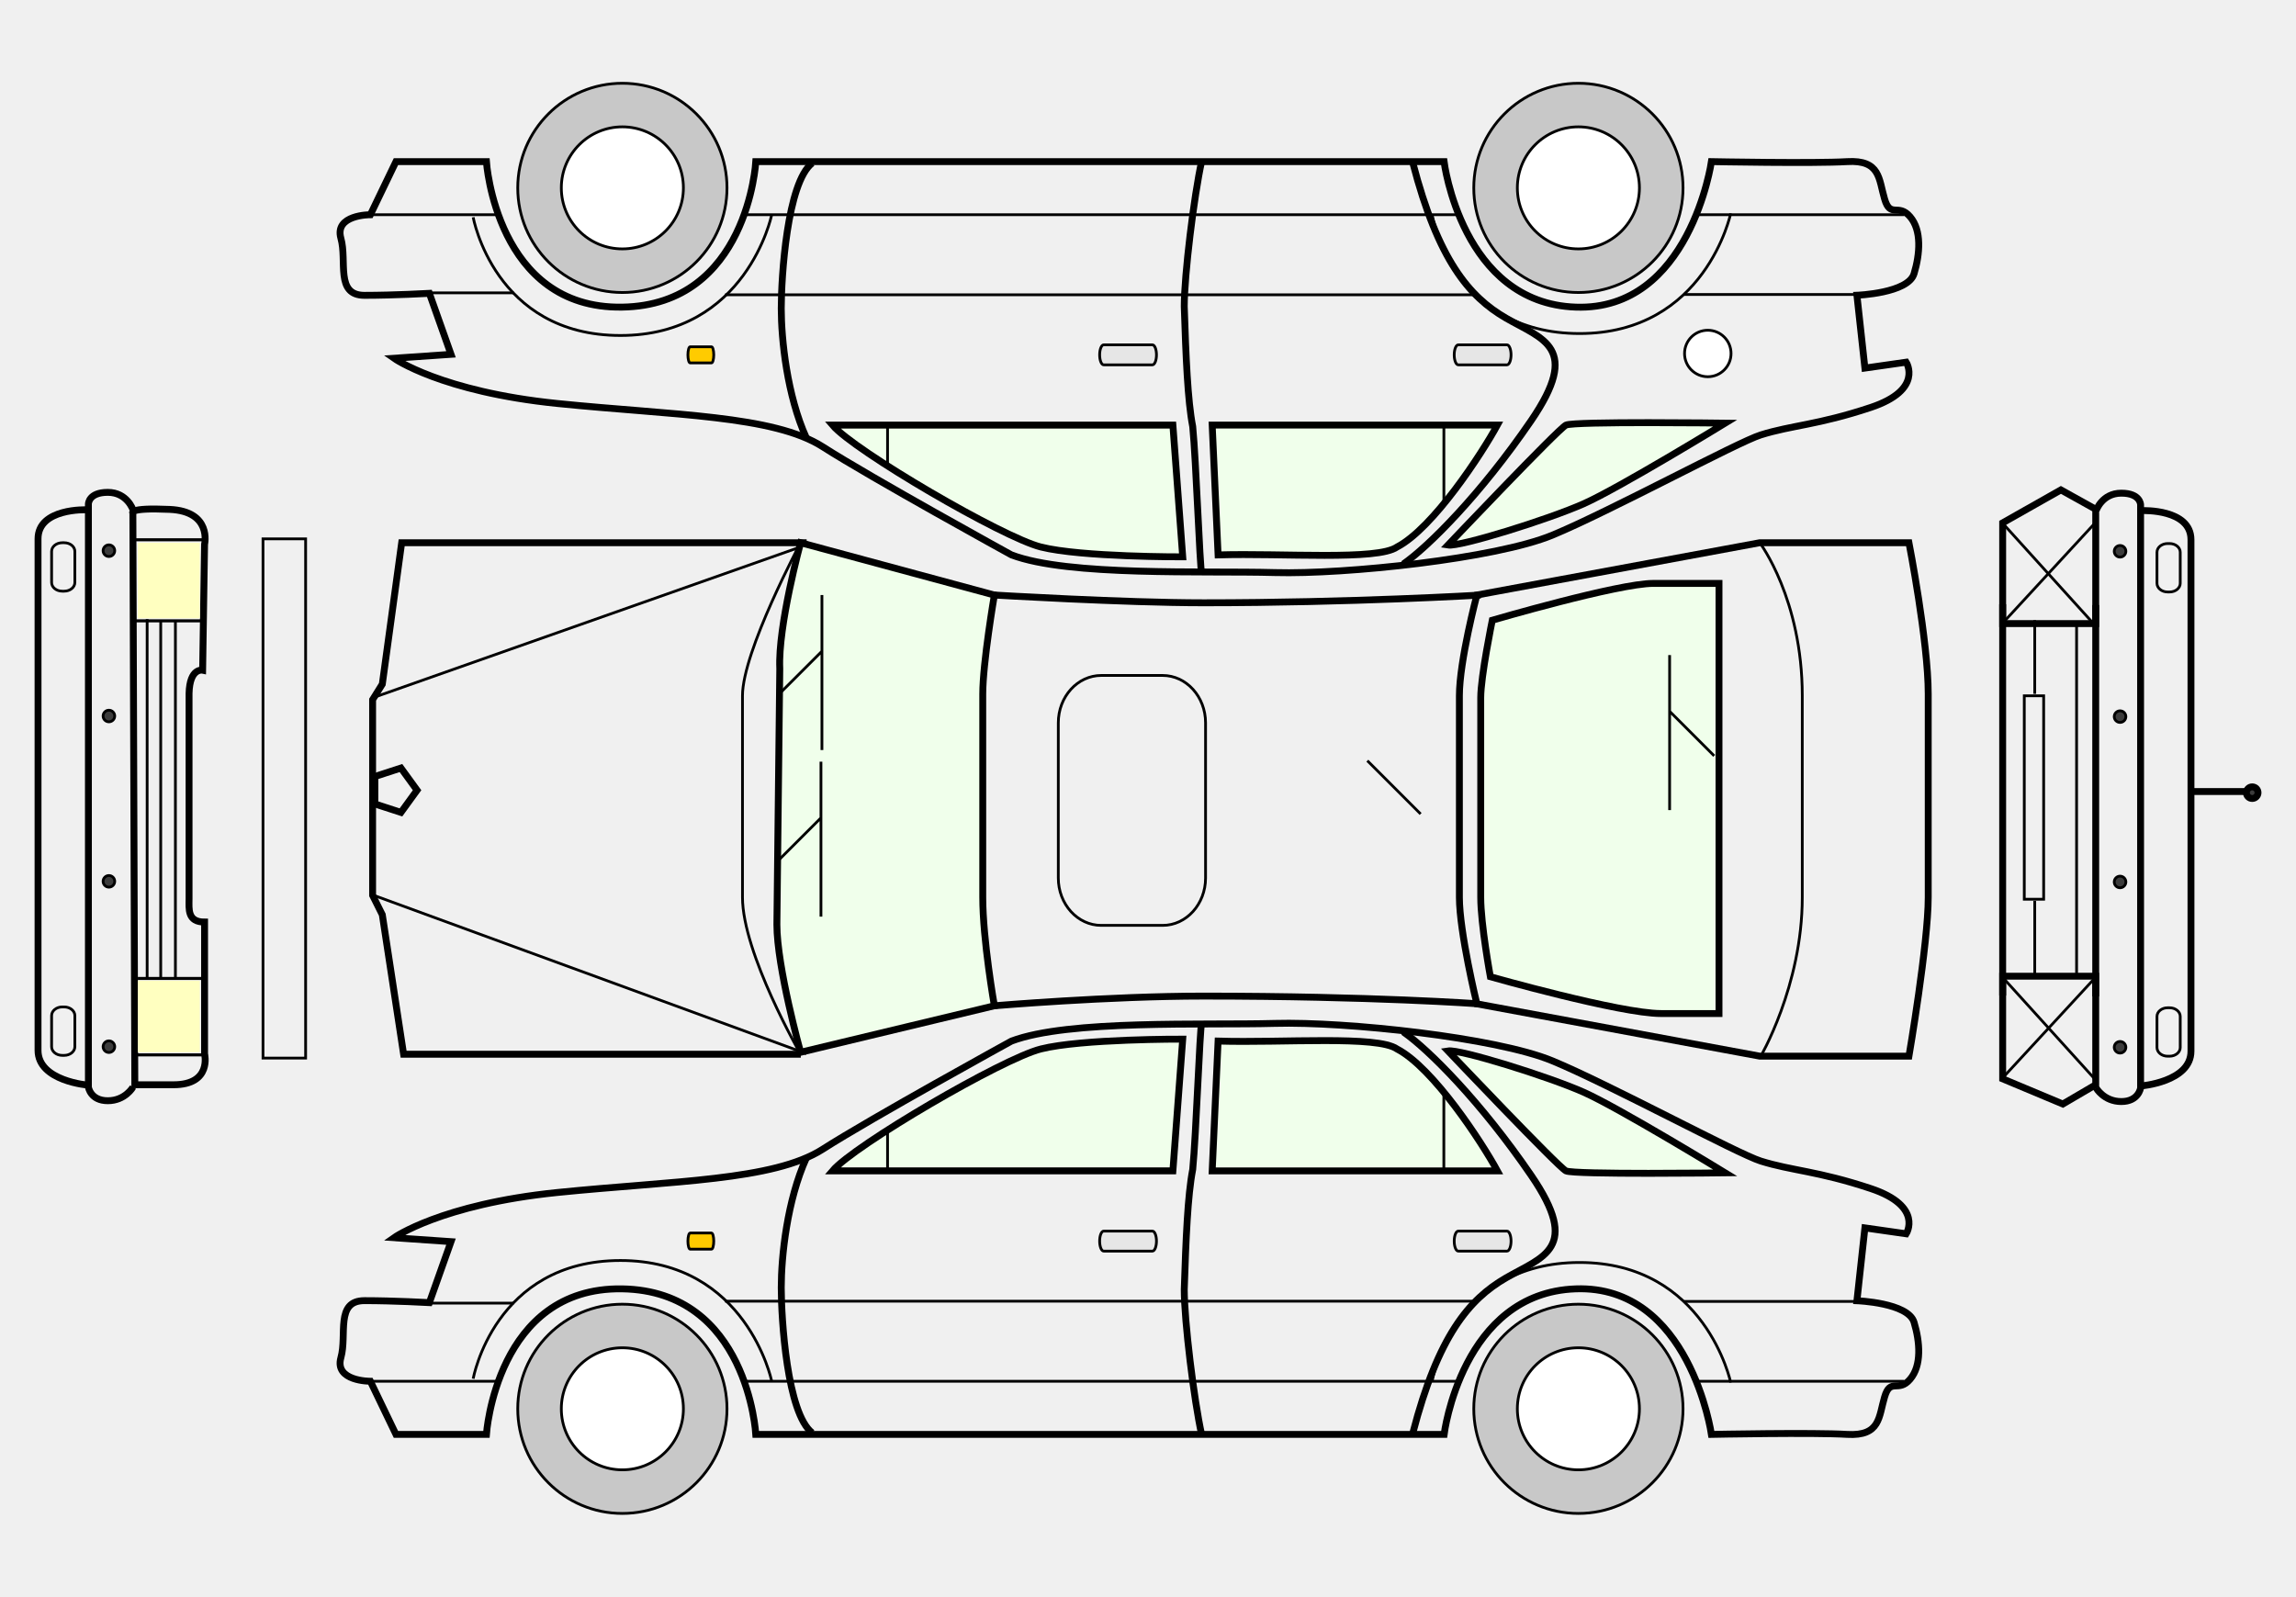
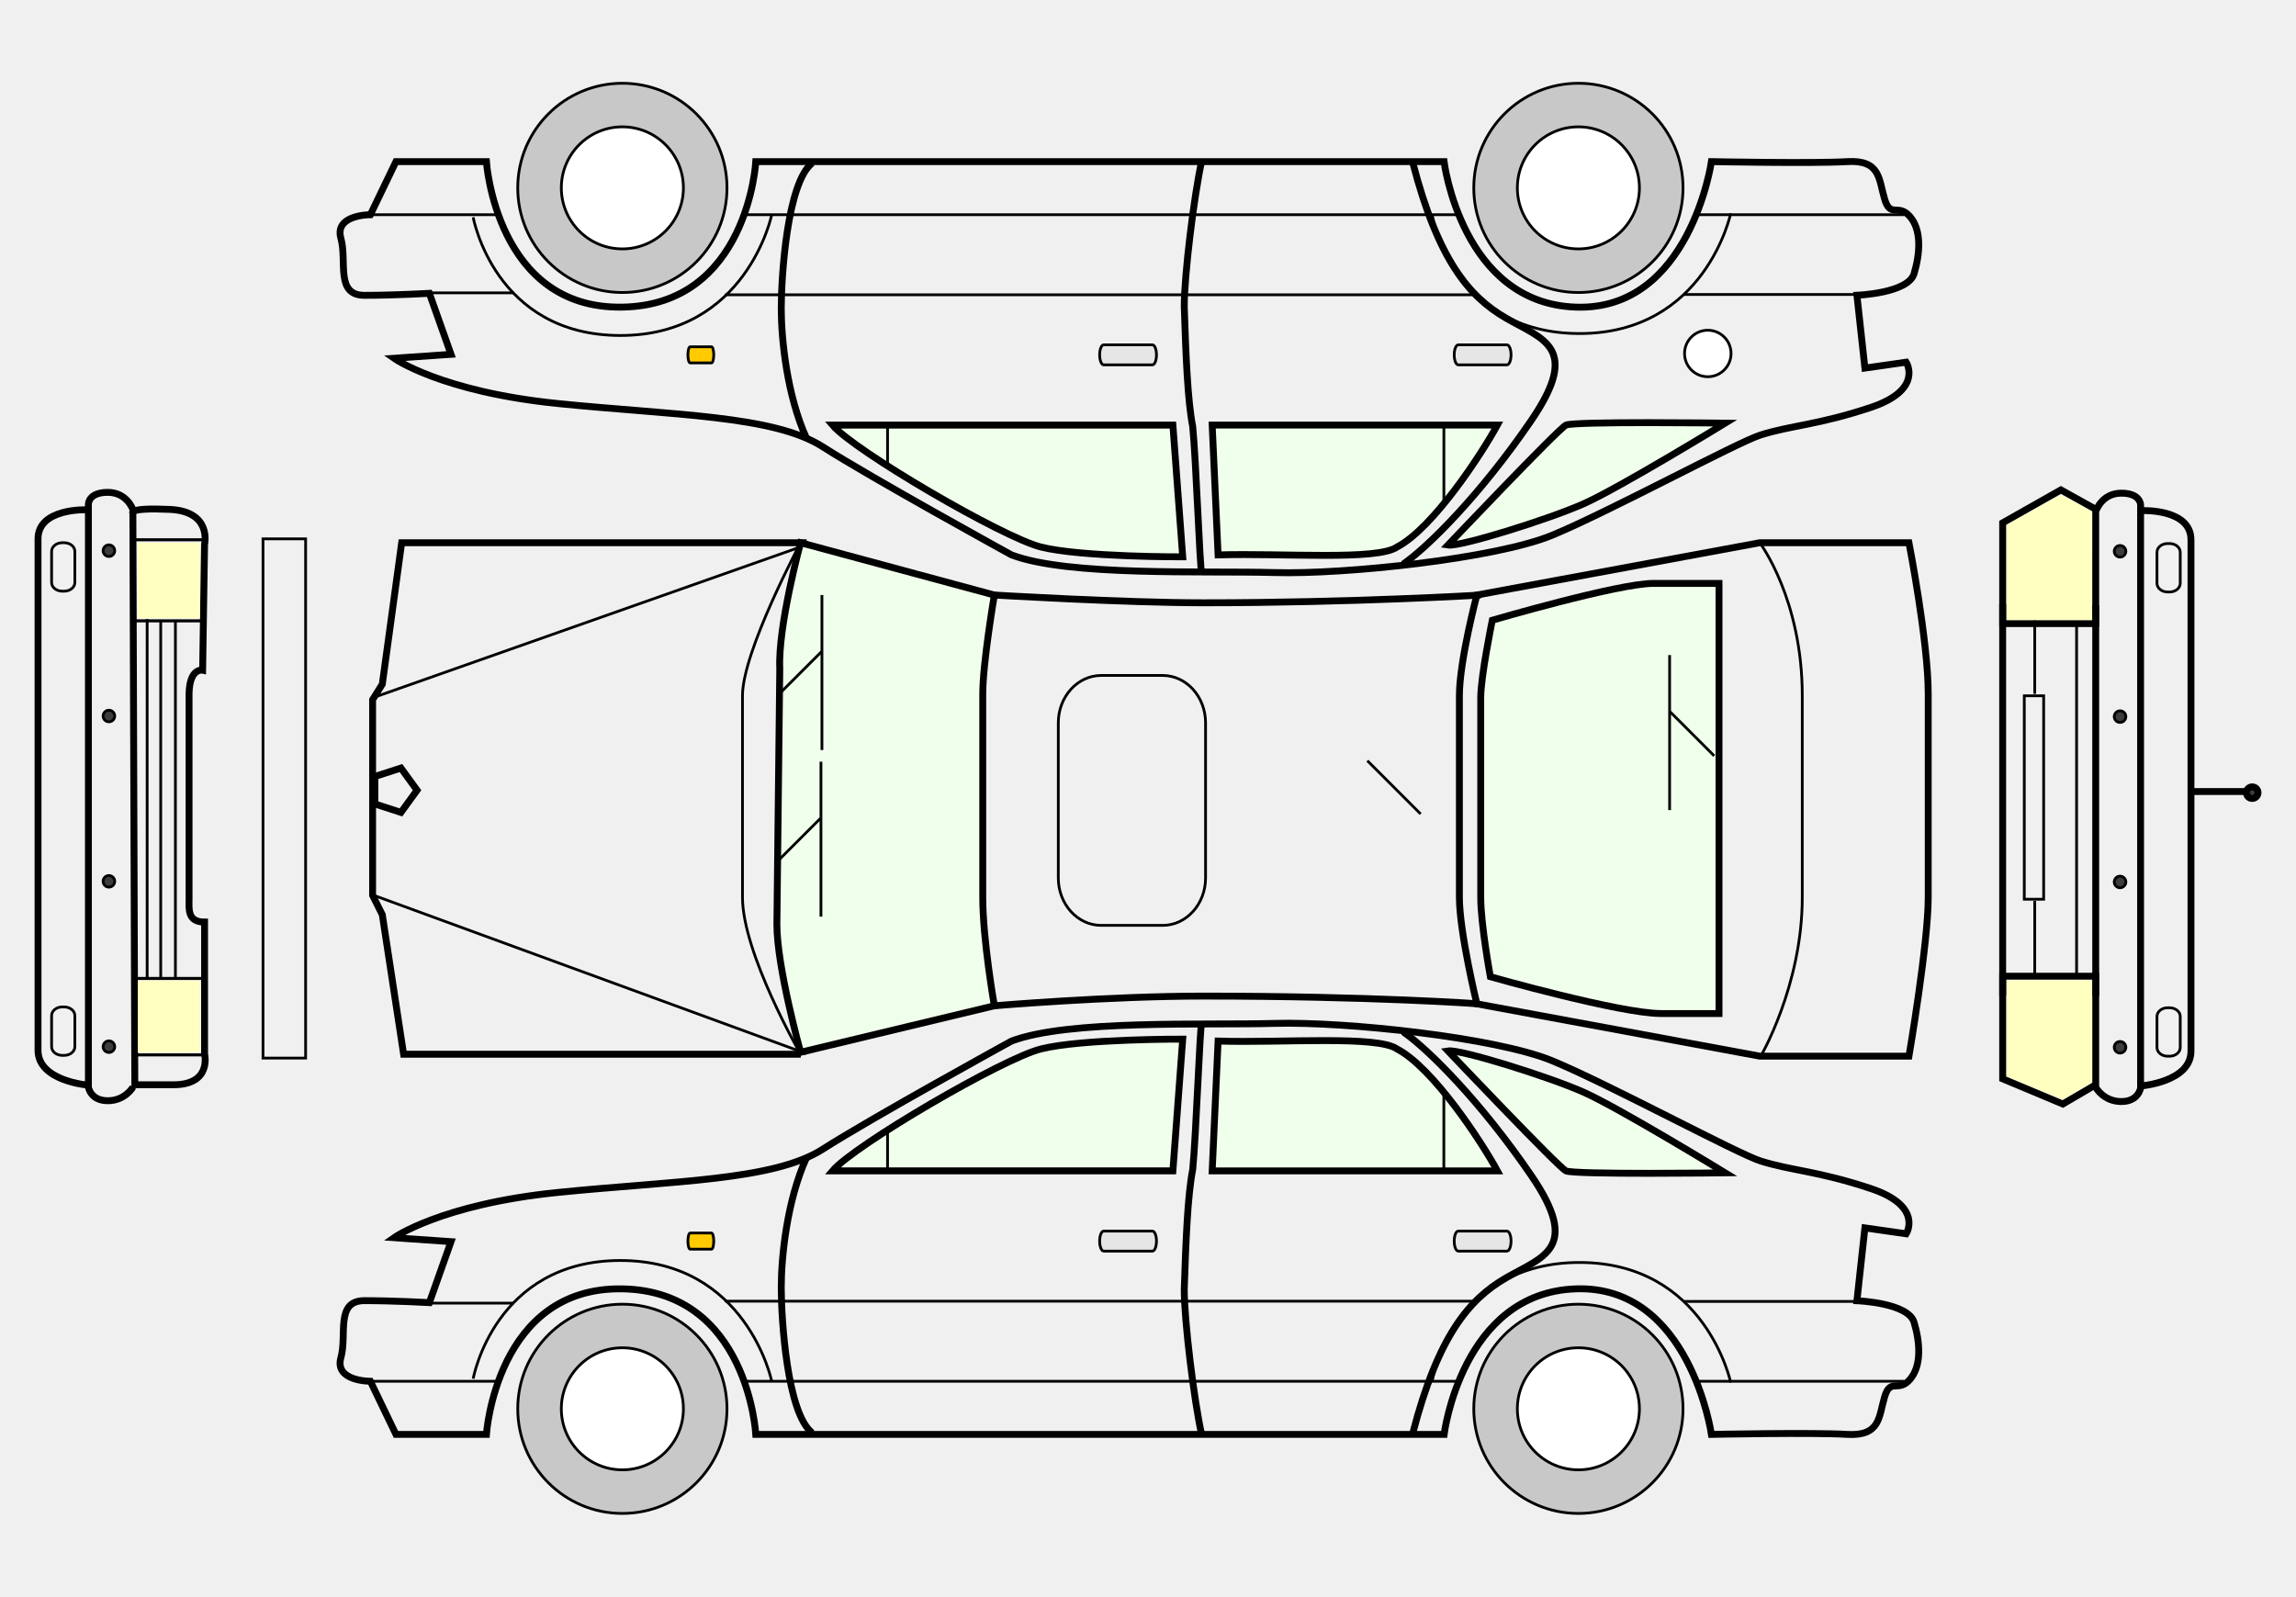
<svg xmlns="http://www.w3.org/2000/svg" id="svg2" viewBox="0 0 1668 1160" version="1.1">
  <g id="layer2" transform="translate(254 -254)">
    <g id="g4113" stroke="#000" transform="translate(-13.78 3.524)">
      <path id="path3070" d="m748.57 752.86c41.43-15.72 140-11.43 191.43-12.86s160.5 10.23 201.4 27.14c41 16.93 134.8 67.66 151.5 72.86 22.8 7.14 41.4 7.14 80 20 38.5 12.86 25.7 32.86 25.7 32.86l-30-4.29-5.8 52.92s37.2 1.37 41.5 15.65c4.3 14.29 5.7 31.43-2.9 41.43-8.5 10.03-14.3-1.43-18.5 12.83-4.3 14.3-2.9 28.6-27.2 27.2-24.3-1.5-98.6 0-98.6 0s-15.7-108.6-98.5-105.74c-82.9 2.85-95.7 105.74-95.7 105.74h-500.04s-5.72-104.31-97.15-105.74c-91.42-1.43-98.57 105.74-98.57 105.74h-65.71l-18.57-38.6c-0.52 0-26.25 0-21.43-17.14 4.65-16.56-4.29-41.43 17.14-41.43s47.14 1.43 47.14 1.43l15.72-44.29-41.43-2.86s34.29-24.28 118.57-32.85c84.29-8.57 157.14-8.57 192.86-31.43 35.71-22.86 137.14-78.57 137.14-78.57z" stroke-width="5" fill="none" transform="translate(-254 254)" />
      <path id="path3846" d="m282.86 1e3h92.85" stroke-width="2" fill="none" transform="translate(-254 254)" />
      <path id="path3850" d="m555.71 1e3h517.19" stroke-width="2" fill="none" transform="translate(-254 254)" />
      <path id="path3852" d="m1245.7 1e3h151.4" stroke-width="2" fill="none" transform="translate(-254 254)" />
      <path id="path3884" d="m618.57 847.14c15.72-18.57 123.38-81.52 151.43-88.57 29.5-7.41 103-7.14 103-7.14l-7.14 95.71z" stroke-width="5" fill="#f0ffeb" transform="translate(-254 254)" />
      <path id="path3888" d="m658.57 817.14v28.57" stroke-width="2" fill="none" transform="translate(-254 254)" />
      <path id="path3892" d="m898.7 752.84-4.29 94.32h207.19c-11.3-20.75-46.6-74.9-72.9-88.57-14.3-10-82.86-4.33-130-5.75z" stroke-width="5" fill="#f0ffeb" transform="translate(-254 254)" />
      <path id="path3896" d="m1065.7 760s80 84.29 85.7 87.14c5.7 2.86 115.7 1.43 115.7 1.43s-77.1-47.14-102.8-58.57-90-31.43-98.6-30z" stroke-width="5" fill="#f0ffeb" transform="translate(-254 254)" />
      <path id="path3900" d="m599.64 837.66c-14.08 30.97-18.3 71.79-18.3 94.31s4.22 91.53 22.52 105.53" stroke-width="5" fill="none" transform="translate(-254 254)" />
      <path id="path3900-6" d="m632.78 993.13c-1.4 5.63-4.04 81.87-6.51 106.97-3.67 18.7-4.98 51.2-6.15 87.3 0 22.5 7.03 80.2 12.66 105.5" stroke-width="5" fill="none" />
      <path id="path3920" d="m357.53 998.13s15.48-85.87 106.98-85.87c91.49 0 109.79 87.27 109.79 87.27" stroke-width="2" fill="none" transform="translate(-254 254)" />
      <path id="path3920-5" d="m800.29 1253.5s15.48-85.8 106.98-85.8c91.49 0 109.83 87.2 109.83 87.2" stroke-width="2" fill="none" />
      <path id="path3940" d="m323.75 943.23h63.34" stroke-width="2" fill="none" transform="translate(-254 254)" />
      <path id="path3942" d="m1033.2 746.17c18.3 12.67 56.3 50.67 92.9 104.16s8.4 59.12-18.3 74.6c-26.8 15.49-49.3 42.23-67.6 112.57" stroke-width="5" fill="none" transform="translate(-254 254)" />
      <path id="path3944" d="m1112.8 1196h-129.52" stroke-width="2" fill="none" />
      <path id="path3946" d="m540.52 941.82h544.78" stroke-width="2" fill="none" transform="translate(-254 254)" />
      <path id="path3948" d="m1062.7 791.21v54.9" stroke-width="2" fill="none" transform="translate(-254 254)" />
      <rect id="rect3950" rx="2.933" ry="7.379" height="14.541" width="41.286" y="1144.9" x="558.65" stroke-width="2" fill="#e6e6e6" />
      <rect id="rect3950-4" rx="2.933" ry="7.379" height="14.541" width="41.286" y="1144.9" x="816.24" stroke-width="2" fill="#e6e6e6" />
      <rect id="rect4014" rx="1.63" ry="7.692" height="11.738" width="18.776" y="1146.3" x="259.53" stroke-width="2" fill="#ffcb00" />
    </g>
    <g id="g4451" stroke="#000" transform="translate(-13.78 15.524)">
      <path id="path4141" d="m99.998 388.64-11.712 16.12-18.95-6.16v-19.92l18.95-6.16z" stroke-width="5" fill="none" transform="translate(-37.23 423.95)" />
      <path id="path4143" d="m31.742 745.02 315.3-111.2" stroke-width="2" fill="none" />
      <path id="path4145" d="m30.334 888.6 315.31 115.4" stroke-width="2" fill="none" />
      <path id="path4165" d="m595.41 378.78 140.76 38.01s-8.44 49.22-8.44 71.96v147.62c0 30.97 8.44 78.83 8.44 78.83l-140.76 33.78s-17.24-61.9-17.24-92.9c0.38-33.8 1.76-154.8 2.11-185.8-1.41-30.97 15.13-91.5 15.13-91.5z" stroke-width="5" fill="#f0ffeb" transform="translate(-254 254)" />
      <path id="path4175" d="m736.17 416.79s94.31 5.63 152.02 5.63c106.98 0 201.31-5.63 201.31-5.63m-1.4 297s-77.4-5.63-199.91-5.63c-68.97 0-152.02 7.04-152.02 7.04" stroke-width="5" fill="none" transform="translate(-254 254)" />
      <rect id="rect4177" rx="31.19" ry="34.436" height="181.58" width="106.98" y="729.21" x="528.62" stroke-width="2" fill="none" />
      <path id="path4135-9" d="m345.78 632.78h-294.19l-14.076 102.76-7.038 11.26v142.17l7.038 14.07 15.483 101.36h288.55" stroke-width="5" fill="none" />
      <path id="path4203" d="m1086.7 416.79s-12.7 47.86-12.7 73.19v146.39c0 25.34 12.7 77.42 12.7 77.42l205.5 38.01h108.4s14-81.64 14-115.43v-147.79c0-38.01-14-109.8-14-109.8h-108.4z" stroke-width="5" fill="none" transform="translate(-254 254)" />
      <path id="path4205" d="m1097.9 435.09s-8.4 40.82-8.4 56.3v144.98c0 19.71 7 57.72 7 57.72s94.3 26.74 123.9 26.74h42.2v-312.49h-47.8c-25.4 0-116.9 26.75-116.9 26.75z" stroke-width="5" fill="#f0ffeb" transform="translate(-254 254)" />
      <path id="path4207" d="m1292.2 378.78s30.9 40.83 30.9 111.2v146.39c0 64.75-30.9 116.84-30.9 116.84" stroke-width="2" fill="none" transform="translate(-254 254)" />
      <path id="path4209" d="m578.52 489.98 32.38-32.37v-40.82 112.61" stroke-width="2" fill="none" transform="translate(-254 254)" />
      <path id="path4209-7" d="m323.82 865.04 32.37-32.38v-40.82 112.61" stroke-width="2" fill="none" />
      <path id="path4209-76" d="m1005.1 787.62-32.38-32.37v-40.82 112.6" stroke-width="2" fill="none" />
      <path id="path4243" d="m595.41 378.78s-42.23 78.83-42.23 111.2v146.39c0 40.82 42.23 114.02 42.23 114.02" stroke-width="2" fill="none" transform="translate(-254 254)" />
    </g>
    <path id="path4245" d="m-106.79 740.92 1.41-91.5s5.626-23.93-25.34-25.33c-30.97-1.41-26.75 2.81-26.75 2.81l1.41 415.2h28.15c28.156 0 22.53-22.5 22.53-22.5v-95.7c-12.68 0-11.27-9.61-11.27-16.89v-149.2c0.45-18.89 9.86-16.89 9.86-16.89z" stroke="#000" stroke-width="5" fill="none" />
    <path id="path4247" d="m-155.99 646.16h49.27" stroke="#000" stroke-width="2.2" fill="none" />
    <path id="path4247-2" d="m-155.14 1020.4h49.27" stroke="#000" stroke-width="2.2" fill="none" />
    <path id="path4247-1" d="m-156.69 705.06h49.26" stroke="#000" stroke-width="2.2" fill="none" />
    <path id="path4247-0" d="m-153.88 964.87h49.27" stroke="#000" stroke-width="2.2" fill="none" />
    <path id="path4281-1" d="m-147.1 703.82v260.41" stroke="#000" stroke-width="2" fill="none" />
    <path id="path4281-8" d="m-137.24 705.39v260.4" stroke="#000" stroke-width="2" fill="none" />
    <g id="g4428" stroke="#000" transform="translate(-13.78 15.524)">
      <path id="path3070-9" d="m494.57 641.61c41.43 15.72 140 11.43 191.43 12.86s160.47-10.23 201.43-27.14c40.99-16.93 134.77-67.66 151.47-72.86 22.8-7.14 41.4-7.14 80-20 38.5-12.86 25.7-32.86 25.7-32.86l-30 4.29-5.8-52.92s37.2-1.37 41.5-15.65c4.3-14.29 5.7-31.43-2.9-41.43-8.5-10-14.3 1.43-18.5-12.86-4.3-14.28-2.9-28.57-27.2-27.14s-98.6 0-98.6 0-15.67 108.57-98.53 105.71c-82.86-2.85-95.71-105.71-95.71-105.71h-500s-5.72 104.29-97.15 105.71c-91.42 1.43-98.57-105.71-98.57-105.71h-65.711l-18.572 38.57c-0.515 0-26.243 0-21.428 17.14 4.651 16.57-4.286 41.43 17.142 41.43 21.429 0 47.143-1.43 47.143-1.43l15.715 44.29-41.429 2.86s34.286 24.28 118.57 32.85c84.29 8.58 157.14 8.58 192.86 31.43 35.71 22.86 137.14 78.57 137.14 78.57z" stroke-width="5" fill="none" />
      <path id="path3846-2" d="m28.857 394.47h92.853" stroke-width="2" fill="none" />
      <path id="path3850-6" d="m301.71 394.47h517.15" stroke-width="2" fill="none" />
      <path id="path3852-6" d="m991.71 394.47h151.39" stroke-width="2" fill="none" />
      <path id="path3884-4" d="m364.57 547.33c15.72 18.57 123.38 81.52 151.43 88.57 29.5 7.41 103 7.14 103 7.14l-7.14-95.71z" stroke-width="5" fill="#f0ffeb" />
      <path id="path3888-9" d="m404.57 577.33v-28.57" stroke-width="2" fill="none" />
      <path id="path3892-5" d="m644.7 641.63-4.29-94.32h207.17c-11.31 20.75-46.62 74.9-72.86 88.57-14.29 10-82.88 4.33-130.02 5.75z" stroke-width="5" fill="#f0ffeb" />
      <path id="path3896-0" d="m811.71 634.47s80-84.28 85.72-87.14c5.71-2.86 115.67-1.43 115.67-1.43s-77.1 47.14-102.81 58.57c-25.72 11.43-90 31.43-98.58 30z" stroke-width="5" fill="#f0ffeb" />
      <path id="path3900-4" d="m345.64 556.81c-14.08-30.97-18.3-71.79-18.3-94.31s4.22-91.49 22.52-105.57" stroke-width="5" fill="none" />
      <path id="path3900-6-8" d="m632.78 655.34c-1.4-5.63-4.04-81.9-6.51-106.93-3.67-18.72-4.98-51.22-6.15-87.32 0-22.52 7.03-80.23 12.66-105.57" stroke-width="5" fill="none" />
      <path id="path3920-7" d="m103.53 396.34s15.48 85.87 106.98 85.87c91.49 0 109.79-87.27 109.79-87.27" stroke-width="2" fill="none" />
      <path id="path3920-5-1" d="m800.29 394.94s15.48 85.86 106.98 85.86c91.49 0 109.83-87.27 109.83-87.27" stroke-width="2" fill="none" />
      <path id="path3940-7" d="m69.747 451.24h63.343" stroke-width="2" fill="none" />
      <path id="path3942-2" d="m779.17 648.3c18.3-12.66 56.31-50.67 92.91-104.16 36.59-53.49 8.44-59.12-18.3-74.6-26.75-15.48-49.27-42.23-67.57-112.61" stroke-width="5" fill="none" />
      <path id="path3944-7" d="m1112.8 452.43h-129.52" stroke-width="2" fill="none" />
      <path id="path3946-2" d="m286.52 452.65h544.74" stroke-width="2" fill="none" />
      <path id="path3948-2" d="m808.73 603.26v-54.9" stroke-width="2" fill="none" />
      <rect id="rect3950-6" ry="7.379" rx="2.933" transform="scale(1,-1)" height="14.541" width="41.286" y="-503.55" x="558.65" stroke-width="2" fill="#e6e6e6" />
      <rect id="rect3950-4-1" ry="7.379" rx="2.933" transform="scale(1,-1)" height="14.541" width="41.286" y="-503.55" x="816.24" stroke-width="2" fill="#e6e6e6" />
      <rect id="rect4014-0" ry="7.692" rx="1.63" transform="scale(1,-1)" height="11.738" width="18.776" y="-502.15" x="259.53" stroke-width="2" fill="#ffcb00" />
      <path id="path4335" d="m76.01 211.28c0 9.33-7.562 16.89-16.891 16.89s-16.891-7.56-16.891-16.89 7.562-16.89 16.891-16.89 16.891 7.56 16.891 16.89z" stroke-width="2" fill="#fff" transform="translate(941.34 284.01)" />
    </g>
    <path id="path4281-8-0" d="m-126.57 704.93v260.41" stroke="#000" stroke-width="2" fill="none" />
    <path id="front_left_headlight" d="m-153.88 992.49v-26.04h45.05v52.05h-45.05v-26.01z" stroke-width="0" fill="#ffffc0" />
    <path id="front_right_headlight" d="m-153.88 675.78v-27.45h45.05v54.9h-45.05v-27.45z" stroke-width="0" fill="#ffffc0" />
    <path id="path4377" d="m-157.39 624.38s-4.23-12.67-18.3-12.67c-14.08 0-14.08 8.45-14.08 8.45v423.64s1.41 9.9 14.08 9.9c12.66 0 18.3-9.9 18.3-9.9" stroke="#000" stroke-width="5" fill="none" />
    <path id="path4381" d="m-191.18 624.38s-35.19-1.41-35.19 21.11v371.61c0 22.5 36.6 25.3 36.6 25.3" stroke="#000" stroke-width="5" fill="none" />
    <rect id="rect4467" rx="7.742" ry="6.284" height="35.19" width="16.891" stroke="#000" y="648.31" x="-216.51" stroke-width="2" fill="none" />
    <rect id="rect4467-6" rx="7.742" ry="6.284" height="35.19" width="16.891" stroke="#000" y="985.57" x="-216.51" stroke-width="2" fill="none" />
    <rect id="rect4487" height="377.24" width="30.967" stroke="#000" y="645.49" x="-62.939" stroke-width="2" fill="none" />
-     <path id="right_rear_light" d="m1200.9 633.86v73.19h67.6v-83.05l-25.3-14.07z" stroke="#000" stroke-width="5" fill="none" />
+     <path id="right_rear_light_c" d="m1200.9 633.86v73.19h67.6v-83.05l-25.3-14.07z" stroke="#000" stroke-width="5" fill="none" />
    <path id="path4501" d="m1200.9 963.24h67.6v78.86l-23.9 14-43.7-18.3z" stroke="#000" stroke-width="5" fill="none" />
    <path id="path4503" d="m1200.9 692.98v284.33" stroke="#000" stroke-width="5" fill="none" />
    <path id="path4505" d="m1268.5 693.57v284.33" stroke="#000" stroke-width="5" fill="none" />
    <rect id="rect4534" height="147.8" width="14.076" stroke="#000" y="759.51" x="1216.6" stroke-width="2" fill="none" />
    <path id="path4536" d="m1224.2 758.1v-53.49" stroke="#000" stroke-width="2" fill="none" />
    <path id="path4536-0" d="m1224.2 961.98v-53.49" stroke="#000" stroke-width="2" fill="none" />
    <path id="path4556" d="m1254.6 707.43v256.18" stroke="#000" stroke-width="2" fill="none" />
    <path id="path4377-2" d="m1268.8 624.97s4.2-12.67 18.3-12.67c14 0 14 8.45 14 8.45v423.65s-1.4 9.9-14 9.9c-12.7 0-18.3-9.9-18.3-9.9" stroke="#000" stroke-width="5" fill="none" />
    <path id="path4381-0" d="m1302.5 624.97s35.2-1.41 35.2 21.12v371.61c0 22.5-36.6 25.3-36.6 25.3" stroke="#000" stroke-width="5" fill="none" />
    <rect id="rect4467-5" transform="scale(-1,1)" rx="7.742" ry="6.284" height="35.19" width="16.891" stroke="#000" y="648.9" x="-1329.9" stroke-width="2" fill="none" />
    <rect id="rect4467-6-5" transform="scale(-1,1)" rx="7.742" ry="6.284" height="35.19" width="16.891" stroke="#000" y="986.17" x="-1329.9" stroke-width="2" fill="none" />
-     <path id="path4585" d="m1199.7 632.83 67.5 74.6" stroke="#000" stroke-width="2" fill="none" />
-     <path id="path4587" d="m1199.7 708.02 67.5-73.19" stroke="#000" stroke-width="2" fill="none" />
-     <path id="left_rear_light" d="m1199.9 962.98 67.6 74.62" stroke="#000" stroke-width="2" fill="none" />
-     <path id="path4587-0" d="m1199.9 1038.2 67.6-73.22" stroke="#000" stroke-width="2" fill="none" />
+     <path id="right_rear_light" d="m 1457.874,415.936 0.016,-34.56 19.066,-10.752 c 10.486,-5.914 19.534,-10.816 20.106,-10.894 0.572,-0.078 5.878,2.577 11.791,5.9 l 10.752,6.043 0.158,39.412 0.158,39.412 -31.032,0 -31.032,0 0.016,-34.56 z" transform="translate(-254,254)" stroke-width="0" fill="#ffffc0" />
+     <path id="left_rear_light" d="m 1477.985,790.401 -20.117,-8.432 -0,-34.868 -0,-34.868 31.027,0 31.028,0 -4e-4,37.018 -4e-4,37.018 -10.726,6.298 c -5.899,3.464 -10.806,6.291 -10.905,6.282 -0.099,-0.009 -9.232,-3.81 -20.297,-8.448 z" transform="translate(-254,254)" stroke-width="0" fill="#ffffc0" />
    <path id="wheel_front_left" d="m195.66 202.84a76.01 76.01 0 1 1 -152.02 0 76.01 76.01 0 1 1 152.02 0z" transform="translate(78.489 1074.7)" stroke="#000" stroke-width="2" fill="#c8c8c8" />
    <path id="path4612" d="m147.8 72.633a44.339 44.339 0 1 1 -88.681 0 44.339 44.339 0 1 1 88.681 0z" transform="translate(94.676 1204.9)" stroke="#000" stroke-width="2" fill="#fff" />
    <path id="wheel_front_right" d="m195.66 202.84a76.01 76.01 0 1 1 -152.02 0 76.01 76.01 0 1 1 152.02 0z" transform="translate(78.489 187.66)" stroke="#000" stroke-width="2" fill="#c8c8c8" />
    <path id="path4612-4" d="m147.8 72.633a44.339 44.339 0 1 1 -88.681 0 44.339 44.339 0 1 1 88.681 0z" transform="translate(94.676 317.86)" stroke="#000" stroke-width="2" fill="#fff" />
    <path id="wheel_back_right" d="m195.66 202.84a76.01 76.01 0 1 1 -152.02 0 76.01 76.01 0 1 1 152.02 0z" transform="translate(773.03 187.66)" stroke="#000" stroke-width="2" fill="#c8c8c8" />
    <path id="path4612-1" d="m147.8 72.633a44.339 44.339 0 1 1 -88.681 0 44.339 44.339 0 1 1 88.681 0z" transform="translate(789.21 317.86)" stroke="#000" stroke-width="2" fill="#fff" />
    <path id="wheel_back_left" d="m195.66 202.84a76.01 76.01 0 1 1 -152.02 0 76.01 76.01 0 1 1 152.02 0z" transform="translate(773.03 1074.7)" stroke="#000" stroke-width="2" fill="#c8c8c8" />
    <path id="path4612-3" d="m147.8 72.633a44.339 44.339 0 1 1 -88.681 0 44.339 44.339 0 1 1 88.681 0z" transform="translate(789.21 1204.9)" stroke="#000" stroke-width="2" fill="#fff" />
    <path id="path3083" d="m1338.5 829.07h40.8" stroke="#000" stroke-width="5" fill="none" />
    <path id="path3853" d="m-54.896 229.58a4.223 4.223 0 1 1 -8.446 0 4.223 4.223 0 1 1 8.446 0z" transform="translate(1441.3 600.31)" stroke="#000" stroke-width="5" fill="#3c3c3c" />
    <path id="path3855" d="m778.06 845.37-38.71-38.71" stroke="#000" stroke-width="2" fill="none" />
    <g id="g3952" stroke="#000" stroke-width="2" transform="translate(-13.78 15.524)" fill="#3c3c3c">
      <path id="path3857" d="m-77.418 188.76c0 2.33-1.89 4.22-4.223 4.22-2.332 0-4.222-1.89-4.222-4.22s1.89-4.22 4.222-4.22c2.333 0 4.223 1.89 4.223 4.22z" transform="translate(-79.458 449.8)" />
      <path id="path3857-2" d="m-77.418 188.76c0 2.33-1.89 4.22-4.223 4.22-2.332 0-4.222-1.89-4.222-4.22s1.89-4.22 4.222-4.22c2.333 0 4.223 1.89 4.223 4.22z" transform="translate(-79.458 569.92)" />
      <path id="path3857-3" d="m-77.418 188.76c0 2.33-1.89 4.22-4.223 4.22-2.332 0-4.222-1.89-4.222-4.22s1.89-4.22 4.222-4.22c2.333 0 4.223 1.89 4.223 4.22z" transform="translate(-79.458 690.03)" />
      <path id="path3857-7" d="m-77.418 188.76c0 2.33-1.89 4.22-4.223 4.22-2.332 0-4.222-1.89-4.222-4.22s1.89-4.22 4.222-4.22c2.333 0 4.223 1.89 4.223 4.22z" transform="translate(-79.458 810.15)" />
    </g>
    <g id="g3946" stroke="#000" stroke-width="2" transform="translate(-13.78 17.524)" fill="#3c3c3c">
      <path id="path3857-97" d="m-77.418 188.76c0 2.33-1.89 4.22-4.223 4.22-2.332 0-4.222-1.89-4.222-4.22s1.89-4.22 4.222-4.22c2.333 0 4.223 1.89 4.223 4.22z" transform="translate(1381.6 448.25)" />
      <path id="path3857-2-3" d="m-77.418 188.76c0 2.33-1.89 4.22-4.223 4.22-2.332 0-4.222-1.89-4.222-4.22s1.89-4.22 4.222-4.22c2.333 0 4.223 1.89 4.223 4.22z" transform="translate(1381.6 568.36)" />
      <path id="path3857-3-6" d="m-77.418 188.76c0 2.33-1.89 4.22-4.223 4.22-2.332 0-4.222-1.89-4.222-4.22s1.89-4.22 4.222-4.22c2.333 0 4.223 1.89 4.223 4.22z" transform="translate(1381.6 688.48)" />
      <path id="path3857-7-1" d="m-77.418 188.76c0 2.33-1.89 4.22-4.223 4.22-2.332 0-4.222-1.89-4.222-4.22s1.89-4.22 4.222-4.22c2.333 0 4.223 1.89 4.223 4.22z" transform="translate(1381.6 808.59)" />
    </g>
  </g>
</svg>
